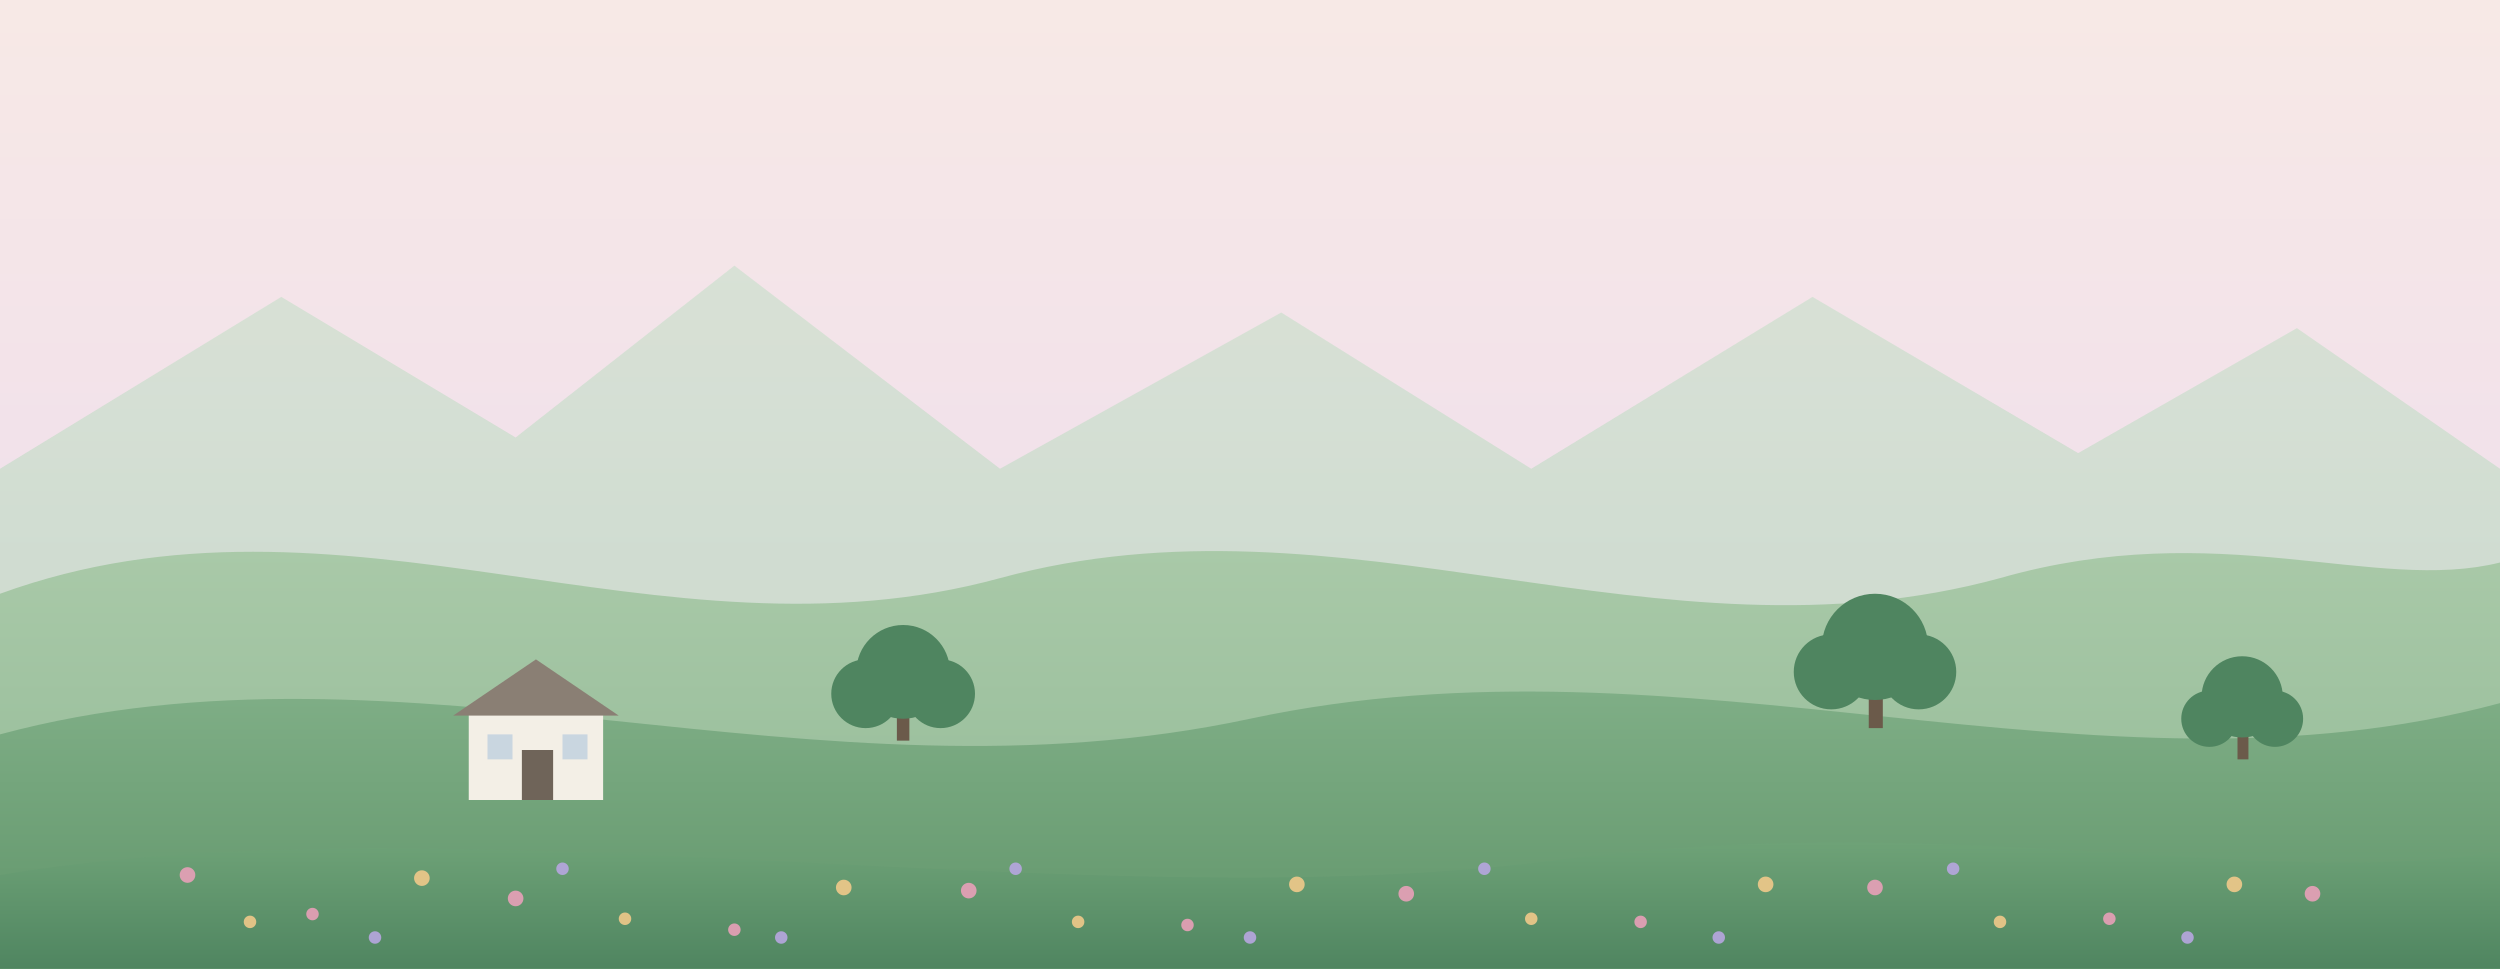
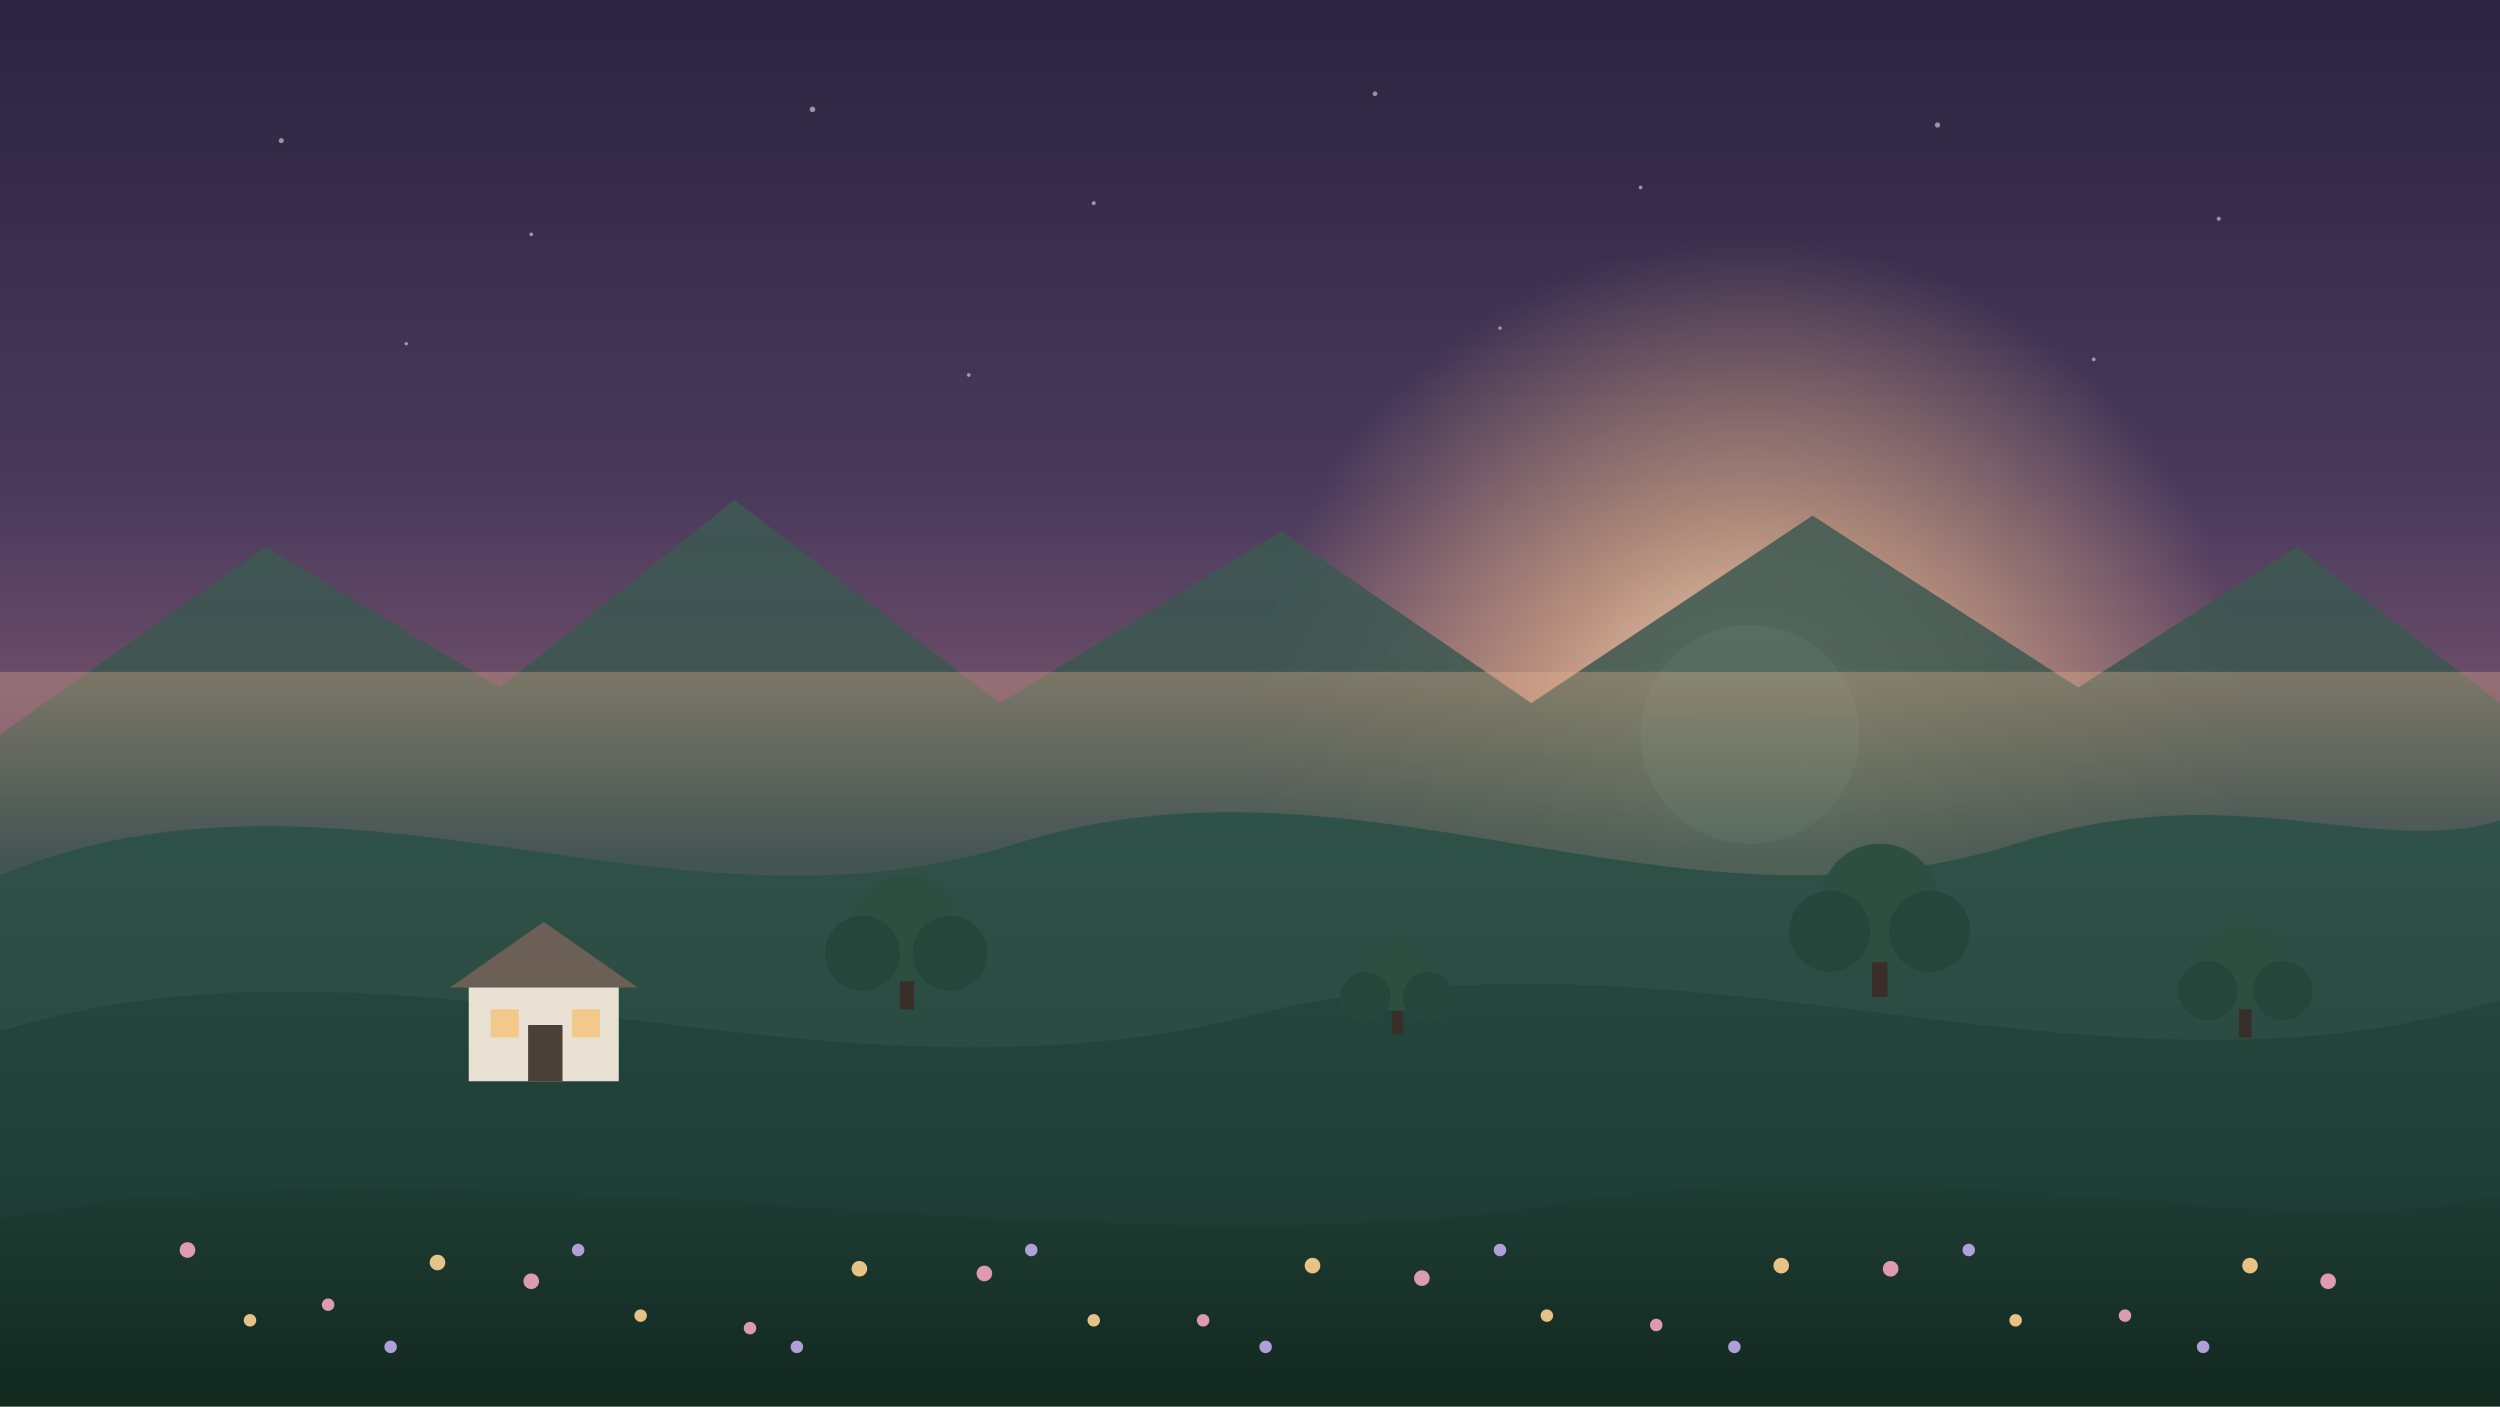
- <svg xmlns="http://www.w3.org/2000/svg" viewBox="0 0 1600 620" preserveAspectRatio="xMidYMax slice">
+ <svg xmlns="http://www.w3.org/2000/svg" viewBox="0 0 1600 900" preserveAspectRatio="xMidYMid slice">
  <defs>
    <linearGradient id="sky" x1="0" y1="0" x2="0" y2="1">
-       <stop offset="0%" stop-color="#f7e9e6" />
-       <stop offset="45%" stop-color="#f2e2ea" />
-       <stop offset="100%" stop-color="#e6e6f2" />
+       <stop offset="0%" stop-color="#2a2440" />
+       <stop offset="35%" stop-color="#4a3a5c" />
+       <stop offset="62%" stop-color="#8a5f74" />
+       <stop offset="82%" stop-color="#c98a86" />
+       <stop offset="100%" stop-color="#e8b48f" />
    </linearGradient>
+     <radialGradient id="sun" cx="50%" cy="50%" r="50%">
+       <stop offset="0%" stop-color="#ffe6c2" stop-opacity="0.95" />
+       <stop offset="45%" stop-color="#f7c48f" stop-opacity="0.55" />
+       <stop offset="100%" stop-color="#f7c48f" stop-opacity="0" />
+     </radialGradient>
    <linearGradient id="hillFar" x1="0" y1="0" x2="0" y2="1">
-       <stop offset="0%" stop-color="#cfe0d0" />
-       <stop offset="100%" stop-color="#b9d2bd" />
+       <stop offset="0%" stop-color="#3d5a52" />
+       <stop offset="100%" stop-color="#2f4a44" />
    </linearGradient>
    <linearGradient id="hillMid" x1="0" y1="0" x2="0" y2="1">
-       <stop offset="0%" stop-color="#a9c9a8" />
-       <stop offset="100%" stop-color="#8fb894" />
+       <stop offset="0%" stop-color="#2f5248" />
+       <stop offset="100%" stop-color="#24413a" />
    </linearGradient>
    <linearGradient id="hillNear" x1="0" y1="0" x2="0" y2="1">
-       <stop offset="0%" stop-color="#7fae86" />
-       <stop offset="100%" stop-color="#5f9469" />
+       <stop offset="0%" stop-color="#24463c" />
+       <stop offset="100%" stop-color="#1a352e" />
    </linearGradient>
    <linearGradient id="meadow" x1="0" y1="0" x2="0" y2="1">
-       <stop offset="0%" stop-color="#6ea277" />
-       <stop offset="100%" stop-color="#4f8560" />
+       <stop offset="0%" stop-color="#1e3d33" />
+       <stop offset="100%" stop-color="#122820" />
+     </linearGradient>
+     <linearGradient id="mist" x1="0" y1="0" x2="0" y2="1">
+       <stop offset="0%" stop-color="#e8b48f" stop-opacity="0.35" />
+       <stop offset="100%" stop-color="#e8b48f" stop-opacity="0" />
    </linearGradient>
  </defs>
-   <rect width="1600" height="620" fill="url(#sky)" />
-   <path d="M0 300 L180 190 L330 280 L470 170 L640 300 L820 200 L980 300 L1160 190 L1330 290 L1470 210 L1600 300 L1600 620 L0 620 Z" fill="url(#hillFar)" opacity="0.75" />
-   <path d="M0 380 C 220 300, 420 430, 640 370 C 860 310, 1060 430, 1280 370 C 1420 330, 1520 380, 1600 360 L1600 620 L0 620 Z" fill="url(#hillMid)" />
-   <path d="M0 470 C 260 400, 520 520, 800 460 C 1080 400, 1340 520, 1600 450 L1600 620 L0 620 Z" fill="url(#hillNear)" />
-   <path d="M0 560 C 300 510, 700 590, 1000 550 C 1250 518, 1450 570, 1600 545 L1600 620 L0 620 Z" fill="url(#meadow)" />
-   <g transform="translate(300 430)">
-     <rect x="0" y="26" width="86" height="56" fill="#f3efe6" />
-     <path d="M-10 28 L43 -8 L96 28 Z" fill="#8a7f74" />
-     <rect x="34" y="50" width="20" height="32" fill="#6f6459" />
-     <rect x="12" y="40" width="16" height="16" fill="#c9d6e0" />
-     <rect x="60" y="40" width="16" height="16" fill="#c9d6e0" />
+   <rect width="1600" height="900" fill="url(#sky)" />
+   <circle cx="1120" cy="470" r="320" fill="url(#sun)" />
+   <circle cx="1120" cy="470" r="70" fill="#ffe9c8" opacity="0.85" />
+   <g fill="#ffffff" opacity="0.5">
+     <circle cx="180" cy="90" r="1.6" />
+     <circle cx="340" cy="150" r="1.2" />
+     <circle cx="520" cy="70" r="1.8" />
+     <circle cx="700" cy="130" r="1.3" />
+     <circle cx="880" cy="60" r="1.5" />
+     <circle cx="1050" cy="120" r="1.2" />
+     <circle cx="1240" cy="80" r="1.7" />
+     <circle cx="1420" cy="140" r="1.3" />
+     <circle cx="260" cy="220" r="1.1" />
+     <circle cx="620" cy="240" r="1.2" />
+     <circle cx="960" cy="210" r="1.1" />
+     <circle cx="1340" cy="230" r="1.2" />
  </g>
-   <g fill="#4f8560">
-     <g transform="translate(560 400)">
-       <rect x="14" y="40" width="8" height="34" fill="#6b5a4a" />
-       <circle cx="18" cy="30" r="30" />
-       <circle cx="-6" cy="44" r="22" />
-       <circle cx="42" cy="44" r="22" />
+   <path d="M0 470 L170 350 L320 440 L470 320 L640 450 L820 340 L980 450 L1160 330 L1330 440 L1470 350 L1600 450 L1600 900 L0 900 Z" fill="url(#hillFar)" opacity="0.85" />
+   <rect x="0" y="430" width="1600" height="120" fill="url(#mist)" />
+   <path d="M0 560 C 220 470, 430 610, 650 540 C 870 470, 1070 610, 1290 540 C 1430 495, 1520 550, 1600 525 L1600 900 L0 900 Z" fill="url(#hillMid)" />
+   <path d="M0 660 C 260 580, 520 720, 800 650 C 1080 580, 1340 720, 1600 640 L1600 900 L0 900 Z" fill="url(#hillNear)" />
+   <path d="M0 780 C 300 720, 700 820, 1000 770 C 1250 730, 1450 800, 1600 765 L1600 900 L0 900 Z" fill="url(#meadow)" />
+   <g transform="translate(300 600)">
+     <rect x="0" y="30" width="96" height="62" fill="#e9e2d4" />
+     <path d="M-12 32 L48 -10 L108 32 Z" fill="#6b5f56" />
+     <rect x="38" y="56" width="22" height="36" fill="#4a4038" />
+     <rect x="14" y="46" width="18" height="18" fill="#f2c98a" />
+     <rect x="66" y="46" width="18" height="18" fill="#f2c98a" />
+   </g>
+   <g>
+     <g transform="translate(560 560)">
+       <rect x="16" y="46" width="9" height="40" fill="#3a2f28" />
+       <circle cx="20" cy="34" r="34" fill="#2c4f42" />
+       <circle cx="-8" cy="50" r="24" fill="#26463b" />
+       <circle cx="48" cy="50" r="24" fill="#26463b" />
    </g>
-     <g transform="translate(1180 380)">
-       <rect x="16" y="46" width="9" height="40" fill="#6b5a4a" />
-       <circle cx="20" cy="34" r="34" />
-       <circle cx="-8" cy="50" r="24" />
-       <circle cx="48" cy="50" r="24" />
+     <g transform="translate(1180 540)">
+       <rect x="18" y="52" width="10" height="46" fill="#3a2f28" />
+       <circle cx="23" cy="38" r="38" fill="#2c4f42" />
+       <circle cx="-9" cy="56" r="26" fill="#26463b" />
+       <circle cx="55" cy="56" r="26" fill="#26463b" />
    </g>
-     <g transform="translate(1420 420)">
-       <rect x="12" y="36" width="7" height="30" fill="#6b5a4a" />
-       <circle cx="15" cy="26" r="26" />
-       <circle cx="-6" cy="40" r="18" />
-       <circle cx="36" cy="40" r="18" />
+     <g transform="translate(1420 590)">
+       <rect x="13" y="40" width="8" height="34" fill="#3a2f28" />
+       <circle cx="17" cy="28" r="28" fill="#2c4f42" />
+       <circle cx="-7" cy="44" r="19" fill="#26463b" />
+       <circle cx="41" cy="44" r="19" fill="#26463b" />
+     </g>
+     <g transform="translate(880 600)">
+       <rect x="11" y="34" width="7" height="28" fill="#3a2f28" />
+       <circle cx="14" cy="24" r="23" fill="#2c4f42" />
+       <circle cx="-6" cy="38" r="16" fill="#26463b" />
+       <circle cx="34" cy="38" r="16" fill="#26463b" />
    </g>
  </g>
-   <g opacity="0.9">
+   <g opacity="0.95">
    <g fill="#e8a0b8">
-       <circle cx="120" cy="560" r="5" />
-       <circle cx="200" cy="585" r="4" />
-       <circle cx="330" cy="575" r="5" />
-       <circle cx="470" cy="595" r="4" />
-       <circle cx="620" cy="570" r="5" />
-       <circle cx="760" cy="592" r="4" />
-       <circle cx="900" cy="572" r="5" />
-       <circle cx="1050" cy="590" r="4" />
-       <circle cx="1200" cy="568" r="5" />
-       <circle cx="1350" cy="588" r="4" />
-       <circle cx="1480" cy="572" r="5" />
+       <circle cx="120" cy="800" r="5" />
+       <circle cx="210" cy="835" r="4" />
+       <circle cx="340" cy="820" r="5" />
+       <circle cx="480" cy="850" r="4" />
+       <circle cx="630" cy="815" r="5" />
+       <circle cx="770" cy="845" r="4" />
+       <circle cx="910" cy="818" r="5" />
+       <circle cx="1060" cy="848" r="4" />
+       <circle cx="1210" cy="812" r="5" />
+       <circle cx="1360" cy="842" r="4" />
+       <circle cx="1490" cy="820" r="5" />
    </g>
    <g fill="#f0c98a">
-       <circle cx="160" cy="590" r="4" />
-       <circle cx="270" cy="562" r="5" />
-       <circle cx="400" cy="588" r="4" />
-       <circle cx="540" cy="568" r="5" />
-       <circle cx="690" cy="590" r="4" />
-       <circle cx="830" cy="566" r="5" />
-       <circle cx="980" cy="588" r="4" />
-       <circle cx="1130" cy="566" r="5" />
-       <circle cx="1280" cy="590" r="4" />
-       <circle cx="1430" cy="566" r="5" />
+       <circle cx="160" cy="845" r="4" />
+       <circle cx="280" cy="808" r="5" />
+       <circle cx="410" cy="842" r="4" />
+       <circle cx="550" cy="812" r="5" />
+       <circle cx="700" cy="845" r="4" />
+       <circle cx="840" cy="810" r="5" />
+       <circle cx="990" cy="842" r="4" />
+       <circle cx="1140" cy="810" r="5" />
+       <circle cx="1290" cy="845" r="4" />
+       <circle cx="1440" cy="810" r="5" />
    </g>
    <g fill="#b7a6e0">
-       <circle cx="240" cy="600" r="4" />
-       <circle cx="360" cy="556" r="4" />
-       <circle cx="500" cy="600" r="4" />
-       <circle cx="650" cy="556" r="4" />
-       <circle cx="800" cy="600" r="4" />
-       <circle cx="950" cy="556" r="4" />
-       <circle cx="1100" cy="600" r="4" />
-       <circle cx="1250" cy="556" r="4" />
-       <circle cx="1400" cy="600" r="4" />
+       <circle cx="250" cy="862" r="4" />
+       <circle cx="370" cy="800" r="4" />
+       <circle cx="510" cy="862" r="4" />
+       <circle cx="660" cy="800" r="4" />
+       <circle cx="810" cy="862" r="4" />
+       <circle cx="960" cy="800" r="4" />
+       <circle cx="1110" cy="862" r="4" />
+       <circle cx="1260" cy="800" r="4" />
+       <circle cx="1410" cy="862" r="4" />
    </g>
  </g>
</svg>
